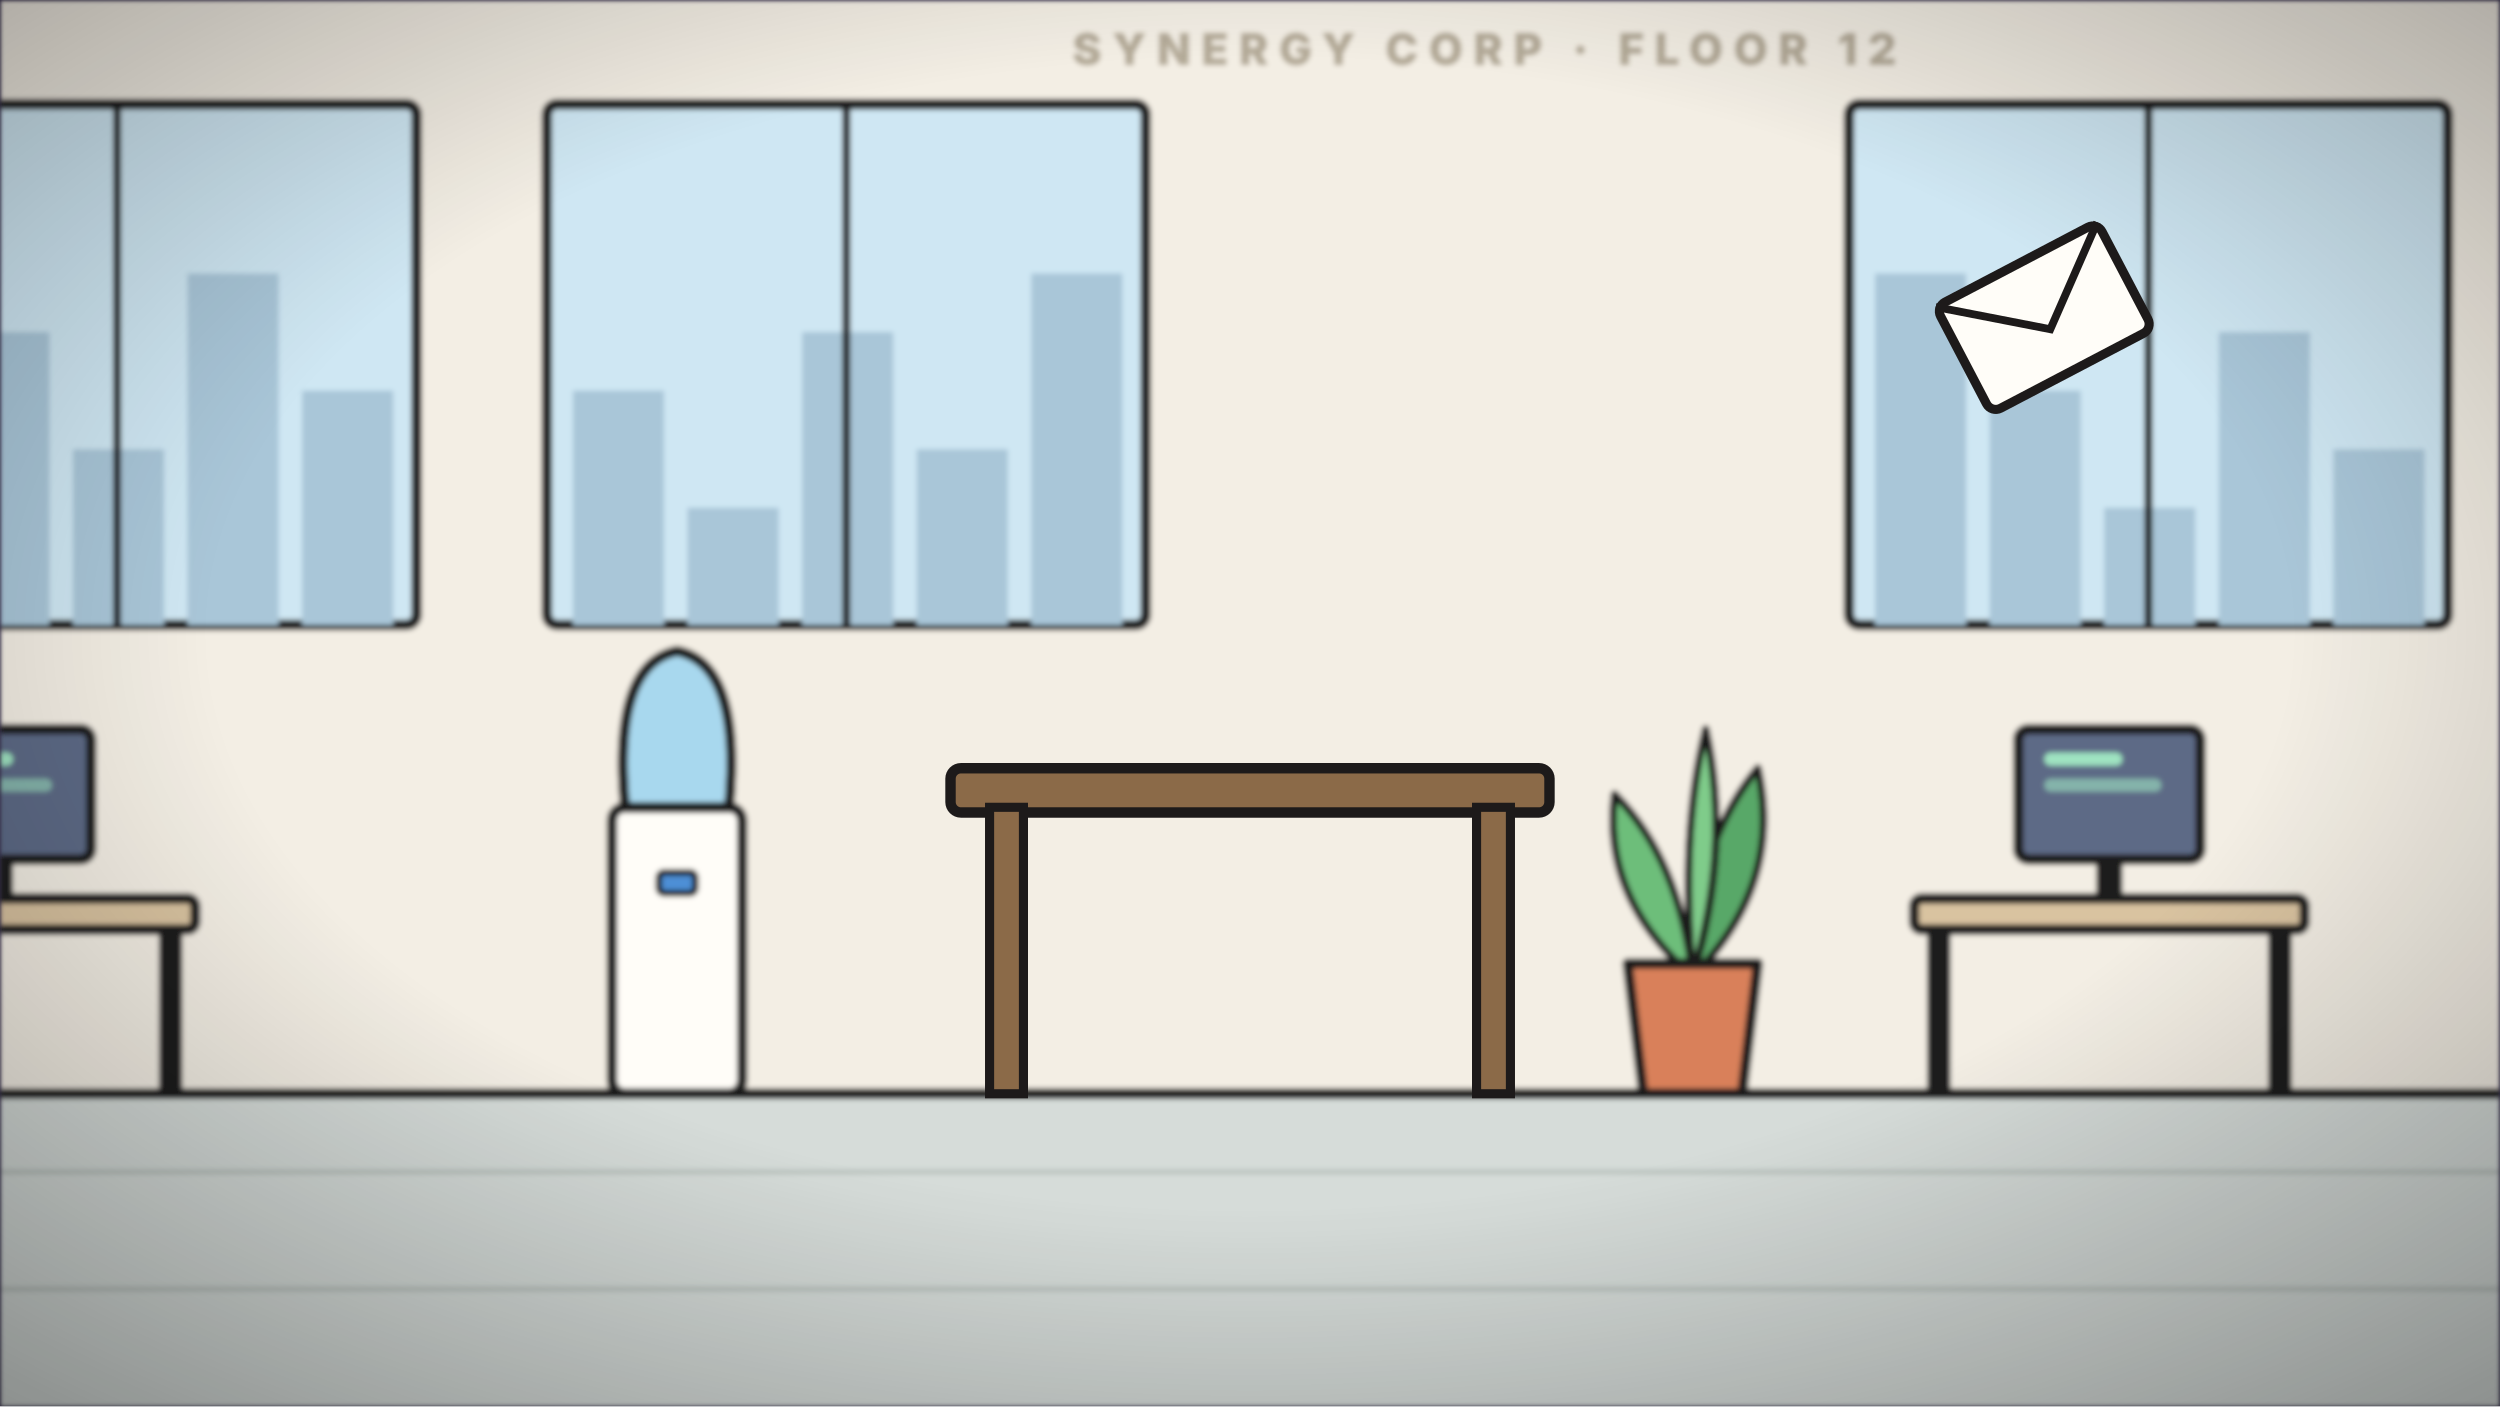
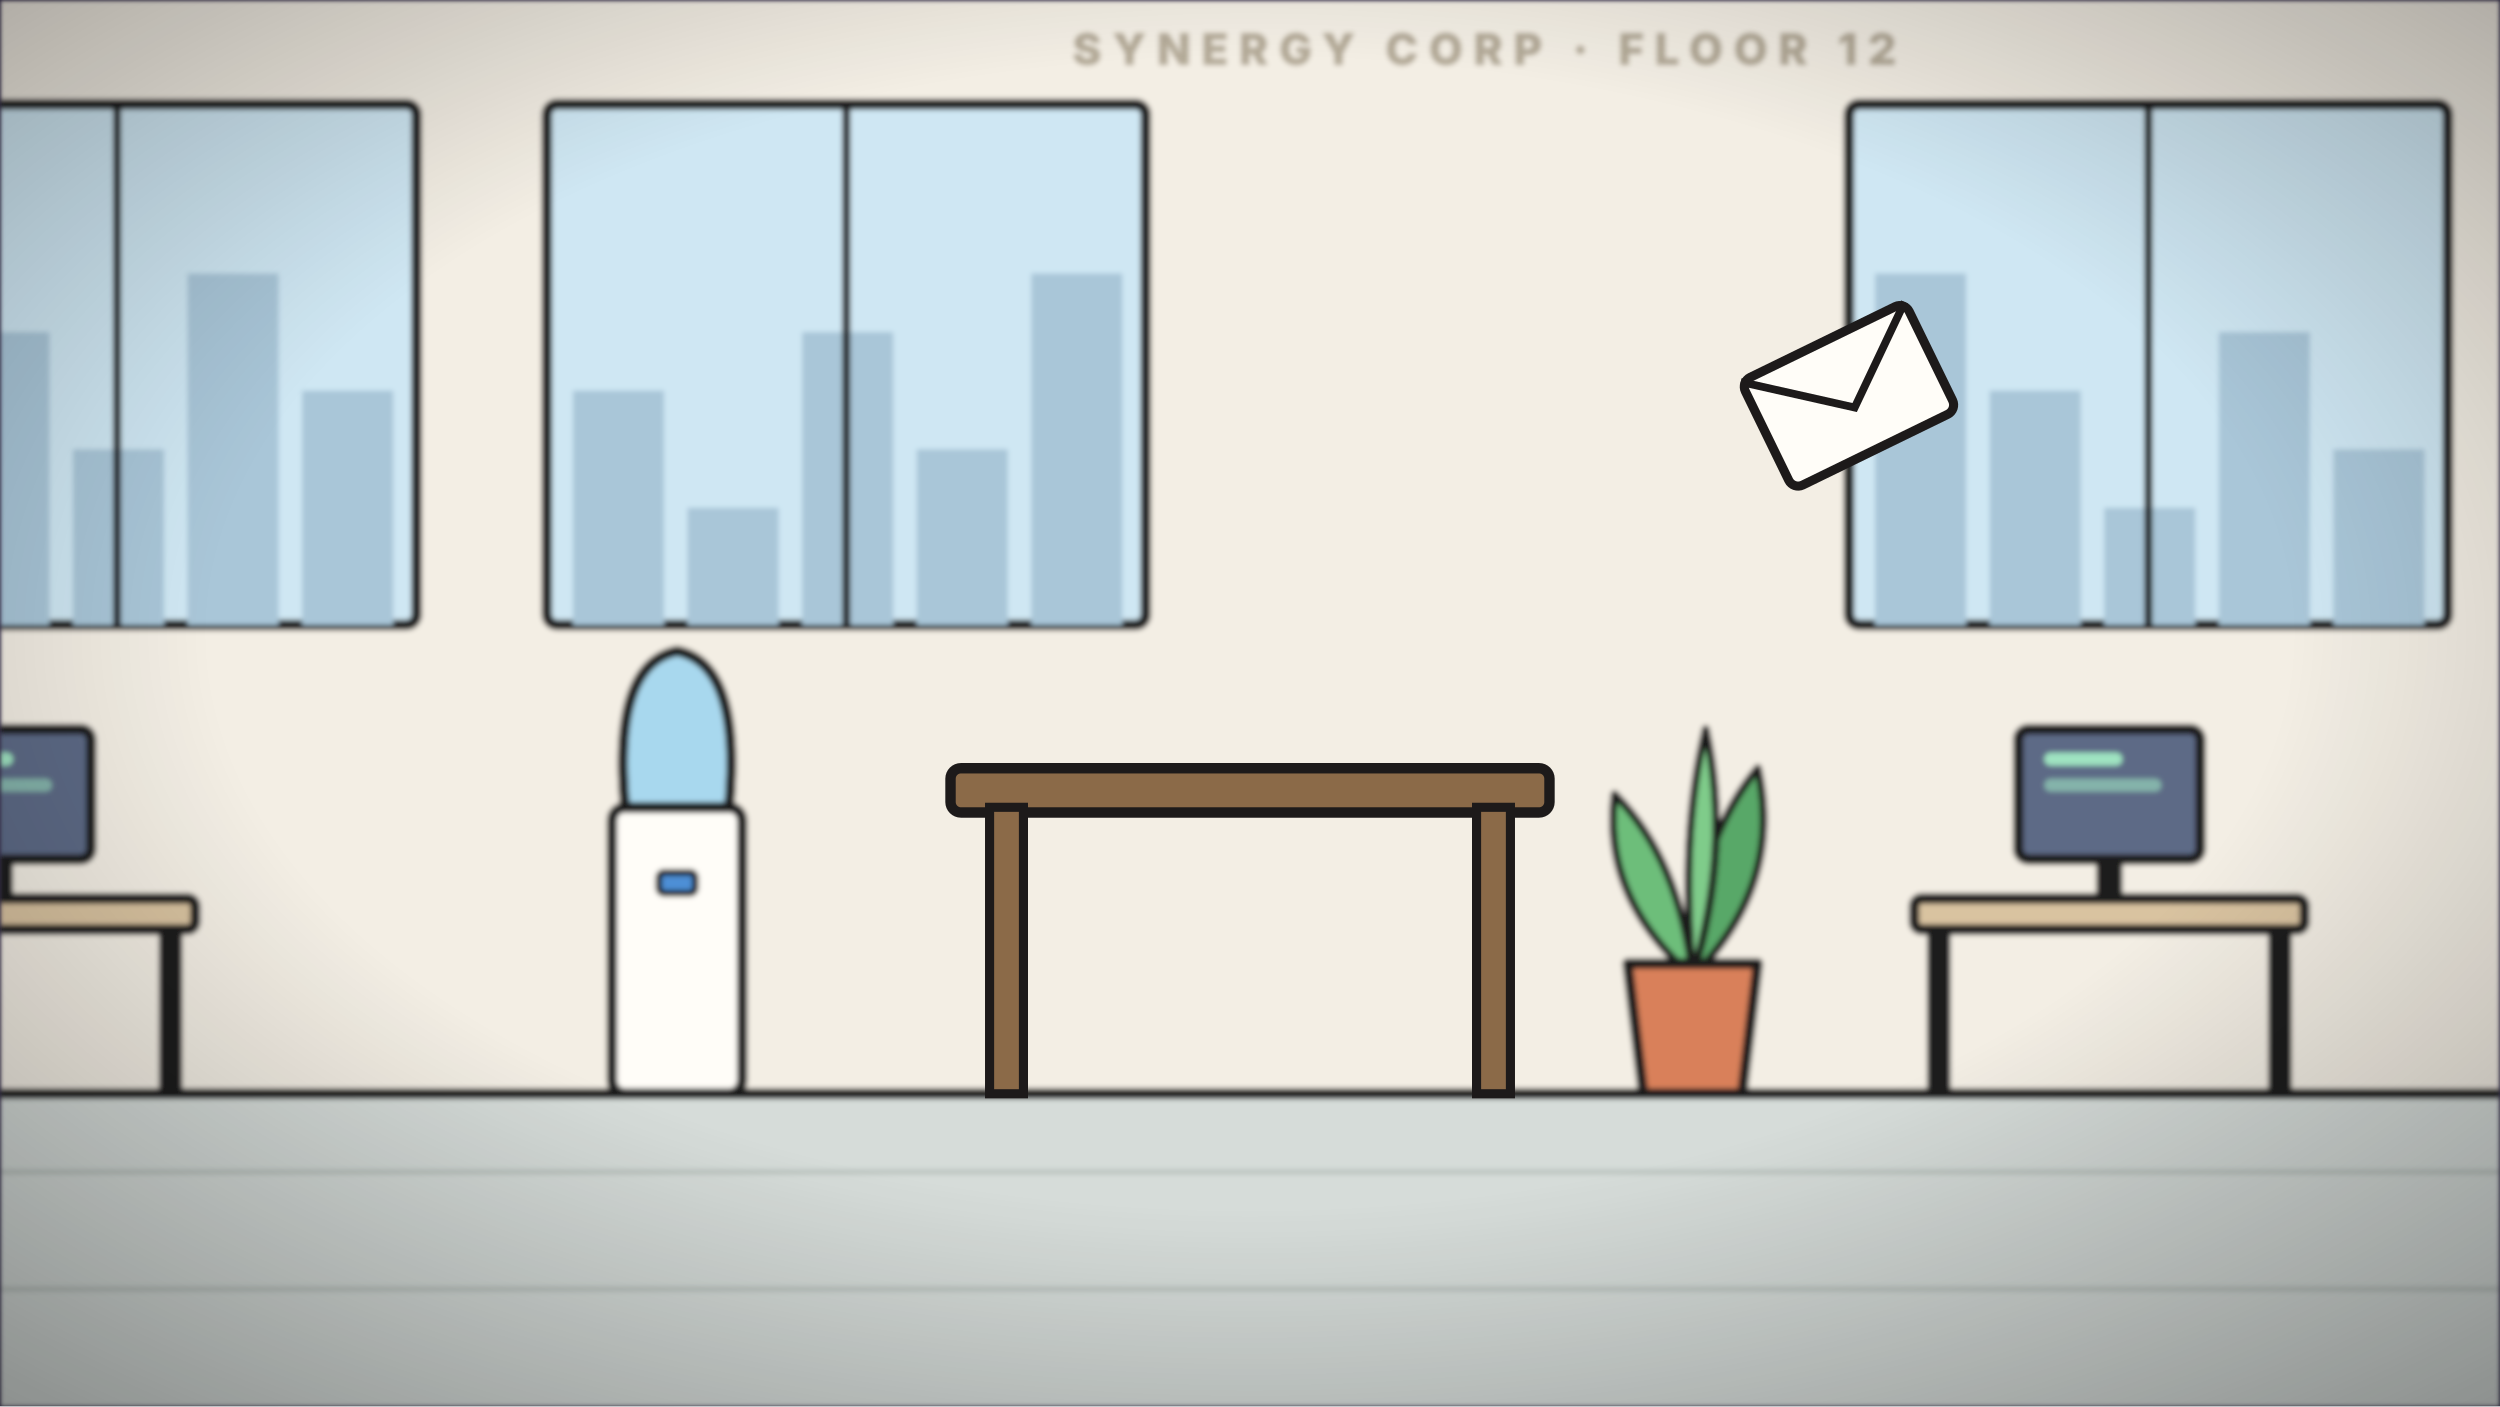
<svg xmlns="http://www.w3.org/2000/svg" viewBox="0 0 1920 1080" width="1920" height="1080" style="position:absolute;inset:0">
  <defs>
    <filter id="hd-rough" x="-4%" y="-4%" width="108%" height="108%" primitiveUnits="userSpaceOnUse" color-interpolation-filters="sRGB">
      <feTurbulence type="fractalNoise" baseFrequency="0.018" numOctaves="1" seed="11" result="warp" />
      <feDisplacementMap in="SourceGraphic" in2="warp" scale="4.5" xChannelSelector="R" yChannelSelector="G" result="inked" />
      <feTurbulence type="fractalNoise" baseFrequency="0.55 0.9" numOctaves="2" seed="4" result="tooth" />
      <feColorMatrix in="tooth" type="matrix" values="0 0 0 0 0  0 0 0 0 0  0 0 0 0 0  0.520 0 0 0 -0.247" result="grain" />
      <feComposite in="grain" in2="inked" operator="in" result="grainInside" />
      <feMerge>
        <feMergeNode in="inked" />
        <feMergeNode in="grainInside" />
      </feMerge>
    </filter>
    <filter id="bgblur" x="-10%" y="-10%" width="120%" height="120%">
      <feGaussianBlur stdDeviation="2.2" />
    </filter>
    <radialGradient id="vvig" cx="50%" cy="45%" r="75%">
      <stop offset="55%" stop-color="#000" stop-opacity="0" />
      <stop offset="100%" stop-color="#000" stop-opacity="0.35" />
    </radialGradient>
  </defs>
  <rect width="1920" height="1080" fill="#3B3550" />
  <g transform="translate(960 540) scale(1) translate(-900 -600)" filter="url(#bgblur)">
    <g>
      <rect x="-800" y="-600" width="3520" height="1600" fill="#F3EEE4" />
      <g>
        <rect x="-200" y="140" width="460" height="400" rx="8" fill="#CFE7F3" stroke="#1D1A1A" stroke-width="8" />
        <rect x="-180" y="450" width="70" height="90" fill="#A9C6D8" />
        <rect x="-92" y="315" width="70" height="225" fill="#A9C6D8" />
        <rect x="-4" y="405" width="70" height="135" fill="#A9C6D8" />
        <rect x="84" y="270" width="70" height="270" fill="#A9C6D8" />
        <rect x="172" y="360" width="70" height="180" fill="#A9C6D8" />
        <line x1="30" x2="30" y1="140" y2="540" stroke="#1D1A1A" stroke-width="6" />
      </g>
      <g>
        <rect x="360" y="140" width="460" height="400" rx="8" fill="#CFE7F3" stroke="#1D1A1A" stroke-width="8" />
        <rect x="380" y="360" width="70" height="180" fill="#A9C6D8" />
        <rect x="468" y="450" width="70" height="90" fill="#A9C6D8" />
        <rect x="556" y="315" width="70" height="225" fill="#A9C6D8" />
        <rect x="644" y="405" width="70" height="135" fill="#A9C6D8" />
        <rect x="732" y="270" width="70" height="270" fill="#A9C6D8" />
        <line x1="590" x2="590" y1="140" y2="540" stroke="#1D1A1A" stroke-width="6" />
      </g>
      <g>
        <rect x="1360" y="140" width="460" height="400" rx="8" fill="#CFE7F3" stroke="#1D1A1A" stroke-width="8" />
        <rect x="1380" y="270" width="70" height="270" fill="#A9C6D8" />
        <rect x="1468" y="360" width="70" height="180" fill="#A9C6D8" />
        <rect x="1556" y="450" width="70" height="90" fill="#A9C6D8" />
        <rect x="1644" y="315" width="70" height="225" fill="#A9C6D8" />
        <rect x="1732" y="405" width="70" height="135" fill="#A9C6D8" />
        <line x1="1590" x2="1590" y1="140" y2="540" stroke="#1D1A1A" stroke-width="6" />
      </g>
      <g>
        <rect x="1920" y="140" width="460" height="400" rx="8" fill="#CFE7F3" stroke="#1D1A1A" stroke-width="8" />
        <rect x="1940" y="405" width="70" height="135" fill="#A9C6D8" />
        <rect x="2028" y="270" width="70" height="270" fill="#A9C6D8" />
        <rect x="2116" y="360" width="70" height="180" fill="#A9C6D8" />
        <rect x="2204" y="450" width="70" height="90" fill="#A9C6D8" />
        <rect x="2292" y="315" width="70" height="225" fill="#A9C6D8" />
        <line x1="2150" x2="2150" y1="140" y2="540" stroke="#1D1A1A" stroke-width="6" />
      </g>
      <text x="1080" y="110" text-anchor="middle" font-family="Inter, 'Arial Rounded MT Bold', 'Helvetica Neue', Arial, sans-serif" font-weight="900" font-size="34" fill="#B4AA98" letter-spacing="8">SYNERGY CORP · FLOOR 12</text>
      <g>
        <rect x="-800" y="900" width="3520" height="900" fill="#D6DCD9" />
        <line x1="-800" x2="2720" y1="900" y2="900" stroke="#1D1A1A" stroke-width="8" />
        <line x1="-800" x2="2720" y1="960" y2="960" stroke="#BCC4C0" stroke-width="4" />
        <line x1="-800" x2="2720" y1="1050" y2="1050" stroke="#BCC4C0" stroke-width="4" />
      </g>
      <g transform="translate(-60 900)">
        <rect x="-150" y="-150" width="300" height="24" rx="6" fill="#D9C3A0" stroke="#1D1A1A" stroke-width="8" stroke-linejoin="round" stroke-linecap="round" />
        <rect x="-140" y="-126" width="18" height="126" fill="#1D1A1A" />
        <rect x="122" y="-126" width="18" height="126" fill="#1D1A1A" />
        <g>
          <rect x="-70" y="-280" width="140" height="100" rx="8" fill="#5D6B86" stroke="#1D1A1A" stroke-width="8" stroke-linejoin="round" stroke-linecap="round" />
          <rect x="-10" y="-180" width="20" height="30" fill="#1D1A1A" />
          <rect x="-50" y="-262" width="60" height="10" rx="5" fill="#9FE3C1" />
          <rect x="-50" y="-242" width="90" height="10" rx="5" fill="#9FE3C1" opacity="0.6" />
        </g>
      </g>
      <g transform="translate(1560 900)">
        <rect x="-150" y="-150" width="300" height="24" rx="6" fill="#D9C3A0" stroke="#1D1A1A" stroke-width="8" stroke-linejoin="round" stroke-linecap="round" />
        <rect x="-140" y="-126" width="18" height="126" fill="#1D1A1A" />
        <rect x="122" y="-126" width="18" height="126" fill="#1D1A1A" />
        <g>
          <rect x="-70" y="-280" width="140" height="100" rx="8" fill="#5D6B86" stroke="#1D1A1A" stroke-width="8" stroke-linejoin="round" stroke-linecap="round" />
          <rect x="-10" y="-180" width="20" height="30" fill="#1D1A1A" />
          <rect x="-50" y="-262" width="60" height="10" rx="5" fill="#9FE3C1" />
          <rect x="-50" y="-242" width="90" height="10" rx="5" fill="#9FE3C1" opacity="0.6" />
        </g>
      </g>
      <g transform="translate(2050 900)">
        <rect x="-150" y="-150" width="300" height="24" rx="6" fill="#D9C3A0" stroke="#1D1A1A" stroke-width="8" stroke-linejoin="round" stroke-linecap="round" />
        <rect x="-140" y="-126" width="18" height="126" fill="#1D1A1A" />
        <rect x="122" y="-126" width="18" height="126" fill="#1D1A1A" />
        <g>
          <rect x="-70" y="-280" width="140" height="100" rx="8" fill="#5D6B86" stroke="#1D1A1A" stroke-width="8" stroke-linejoin="round" stroke-linecap="round" />
          <rect x="-10" y="-180" width="20" height="30" fill="#1D1A1A" />
          <rect x="-50" y="-262" width="60" height="10" rx="5" fill="#9FE3C1" />
          <rect x="-50" y="-242" width="90" height="10" rx="5" fill="#9FE3C1" opacity="0.6" />
        </g>
      </g>
      <g transform="translate(460 900)">
        <rect x="-50" y="-220" width="100" height="220" rx="10" fill="#FFFDF8" stroke="#1D1A1A" stroke-width="8" stroke-linejoin="round" stroke-linecap="round" />
        <path d="M -40 -220 Q -50 -330 0 -340 Q 50 -330 40 -220 Z" fill="#A8D8EE" stroke="#1D1A1A" stroke-width="8" stroke-linejoin="round" stroke-linecap="round" />
        <rect x="-14" y="-170" width="28" height="16" rx="4" fill="#4D8FD6" stroke="#1D1A1A" stroke-width="5" stroke-linejoin="round" stroke-linecap="round" />
      </g>
      <g transform="translate(1240 900) scale(1)">
        <g transform="rotate(0 0 -90)">
          <path d="M 0 -90 Q -70 -150 -60 -230 Q -10 -180 0 -90 Z" fill="#6DBE7A" stroke="#1D1A1A" stroke-width="6" stroke-linejoin="round" stroke-linecap="round" />
          <path d="M 0 -90 Q 70 -160 50 -250 Q 0 -190 0 -90 Z" fill="#59A867" stroke="#1D1A1A" stroke-width="6" stroke-linejoin="round" stroke-linecap="round" />
          <path d="M 0 -90 Q -10 -200 10 -280 Q 30 -190 0 -90 Z" fill="#7FCC8A" stroke="#1D1A1A" stroke-width="6" stroke-linejoin="round" stroke-linecap="round" />
        </g>
        <path d="M -50 -100 L 50 -100 L 38 0 L -38 0 Z" fill="#D9805A" stroke="#1D1A1A" stroke-width="8" stroke-linejoin="round" stroke-linecap="round" />
      </g>
    </g>
  </g>
  <g transform="translate(960 540) scale(1) translate(-900 -600)">
    <g transform="translate(900 900)">
      <rect x="-230" y="-250" width="460" height="34" rx="8" fill="#8B6A48" stroke="#1D1A1A" stroke-width="8" />
      <rect x="-200" y="-220" width="26" height="220" fill="#8B6A48" stroke="#1D1A1A" stroke-width="7" />
      <rect x="174" y="-220" width="26" height="220" fill="#8B6A48" stroke="#1D1A1A" stroke-width="7" />
    </g>
  </g>
  <rect width="1920" height="1080" fill="url(#vvig)" />
-   <g>
-     <g transform="translate(1570 244) rotate(-27.66667)">
-       <rect x="-70" y="-46" width="140" height="92" rx="8" fill="#FFFDF8" stroke="#1D1A1A" stroke-width="7" />
-       <path d="M -70 -46 L 0 10 L 70 -46" fill="none" stroke="#1D1A1A" stroke-width="6" />
-     </g>
+   <g transform="translate(1420 304) rotate(-26)">
+     <rect x="-70" y="-46" width="140" height="92" rx="8" fill="#FFFDF8" stroke="#1D1A1A" stroke-width="7" />
+     <path d="M -70 -46 L 0 10 L 70 -46" fill="none" stroke="#1D1A1A" stroke-width="6" />
  </g>
</svg>
